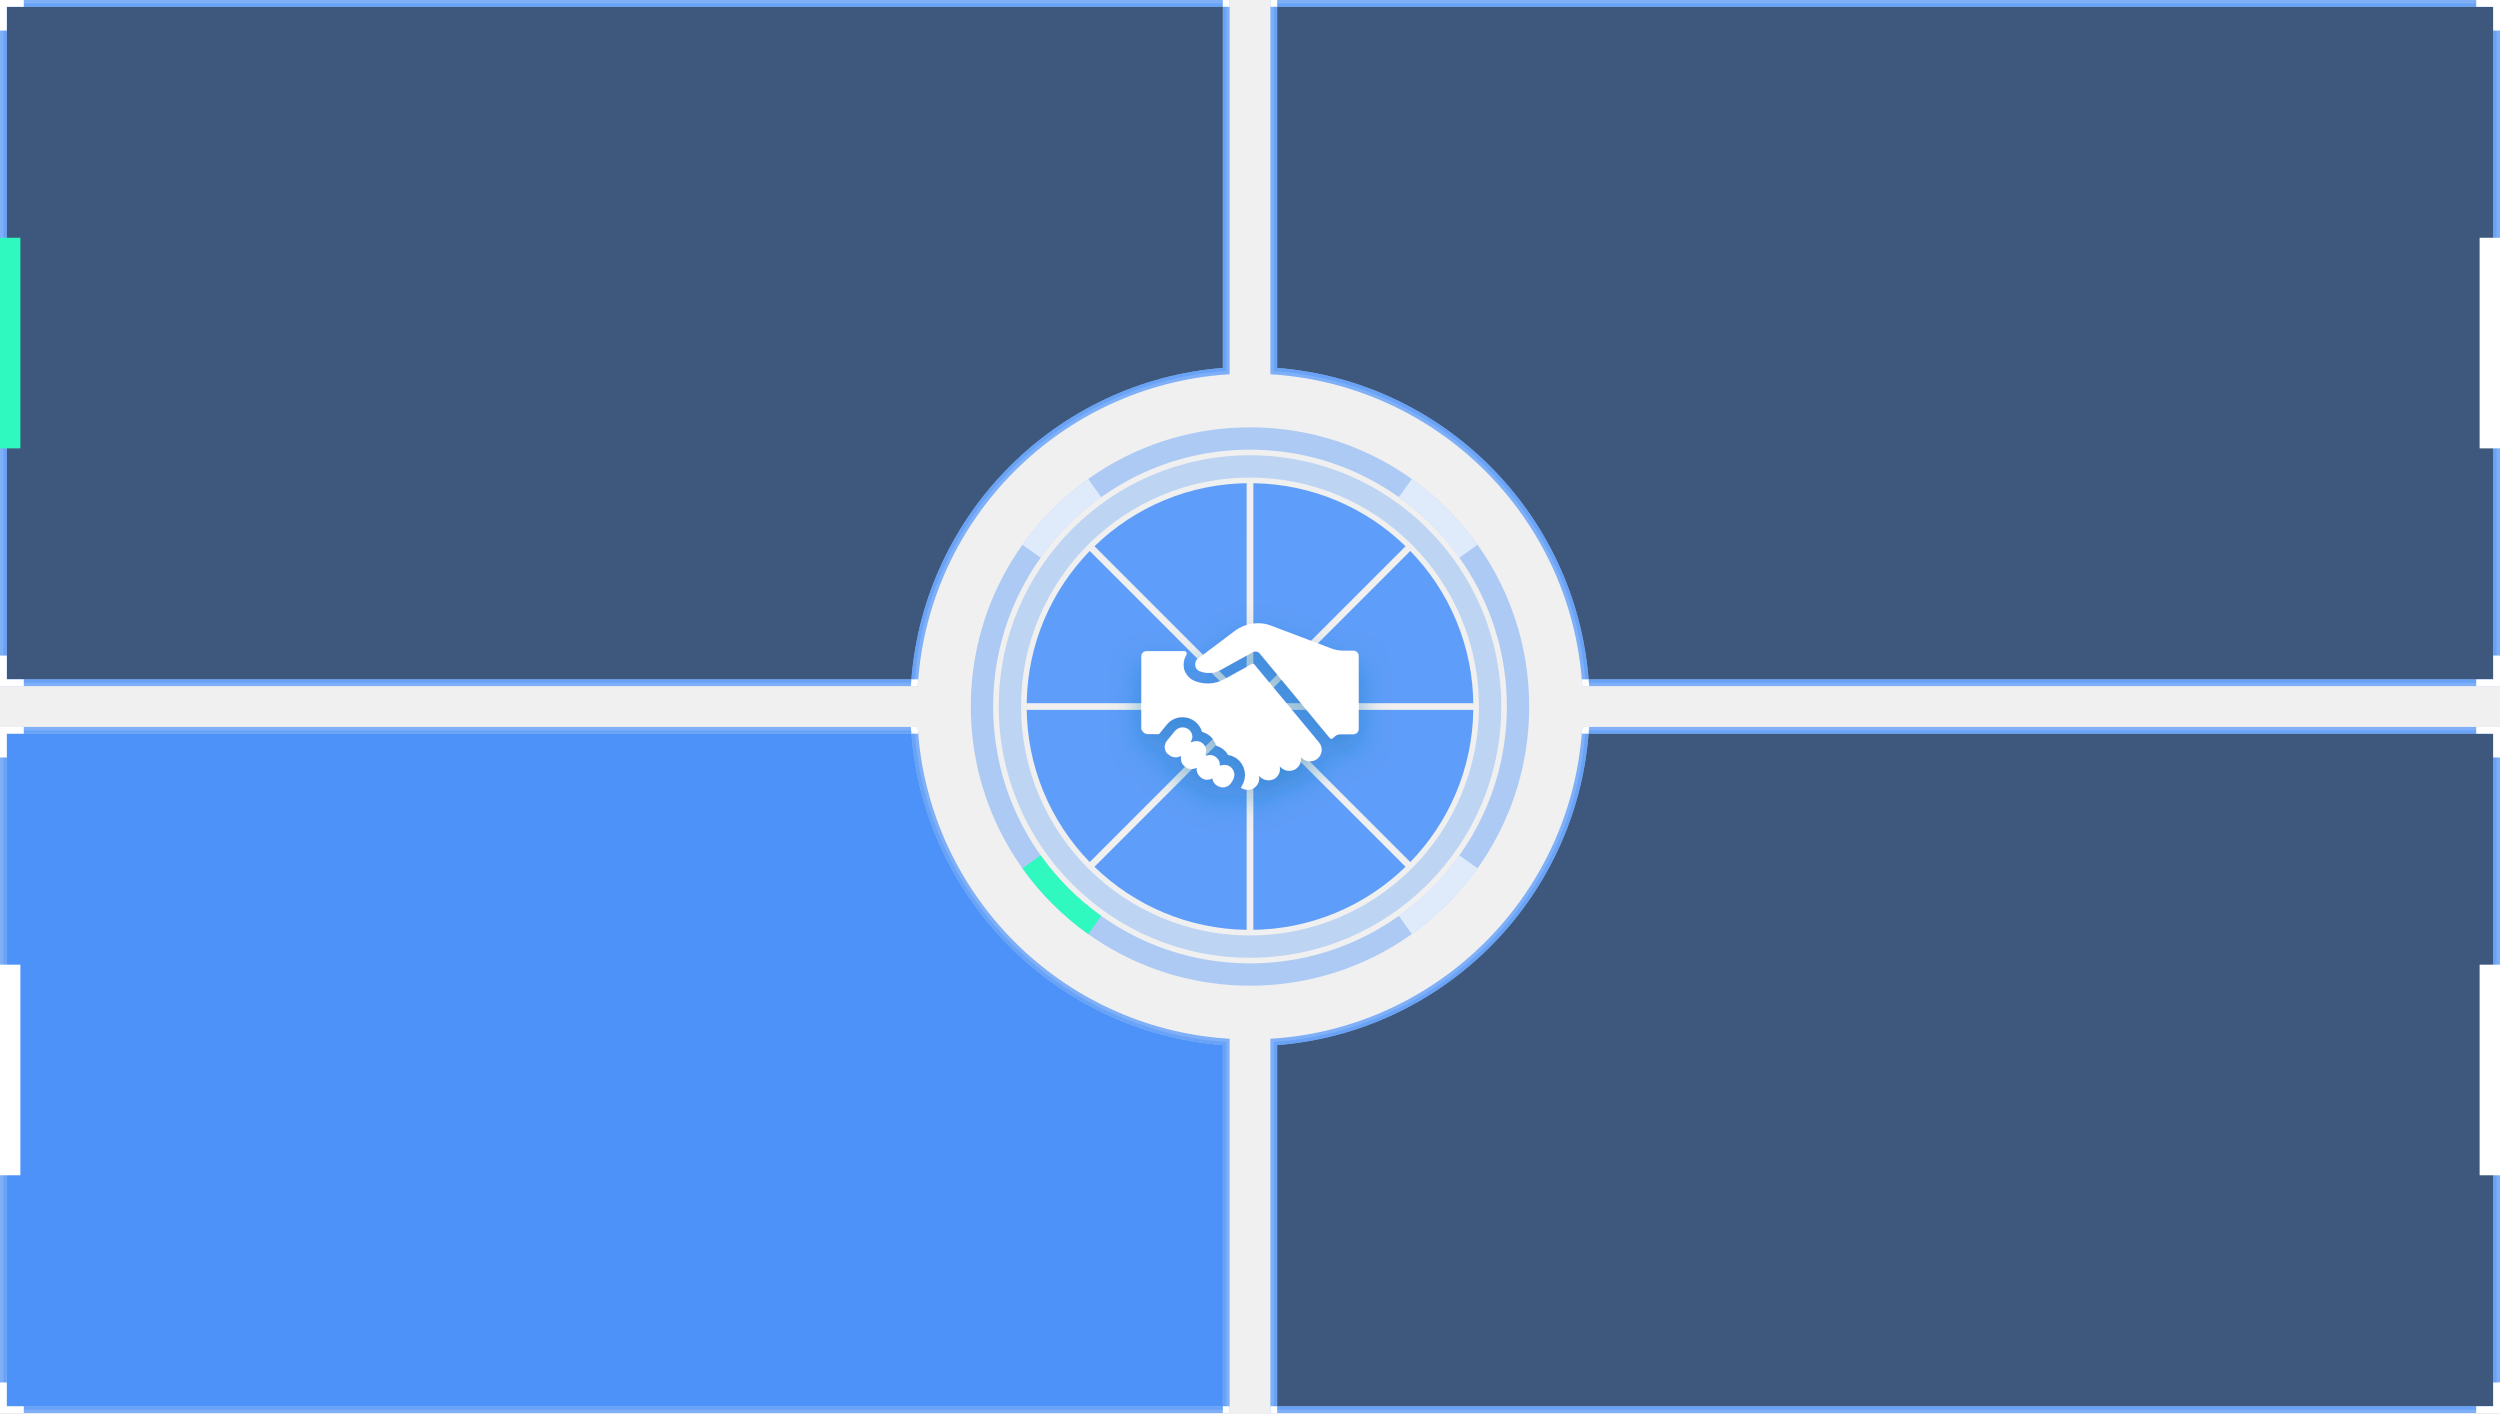
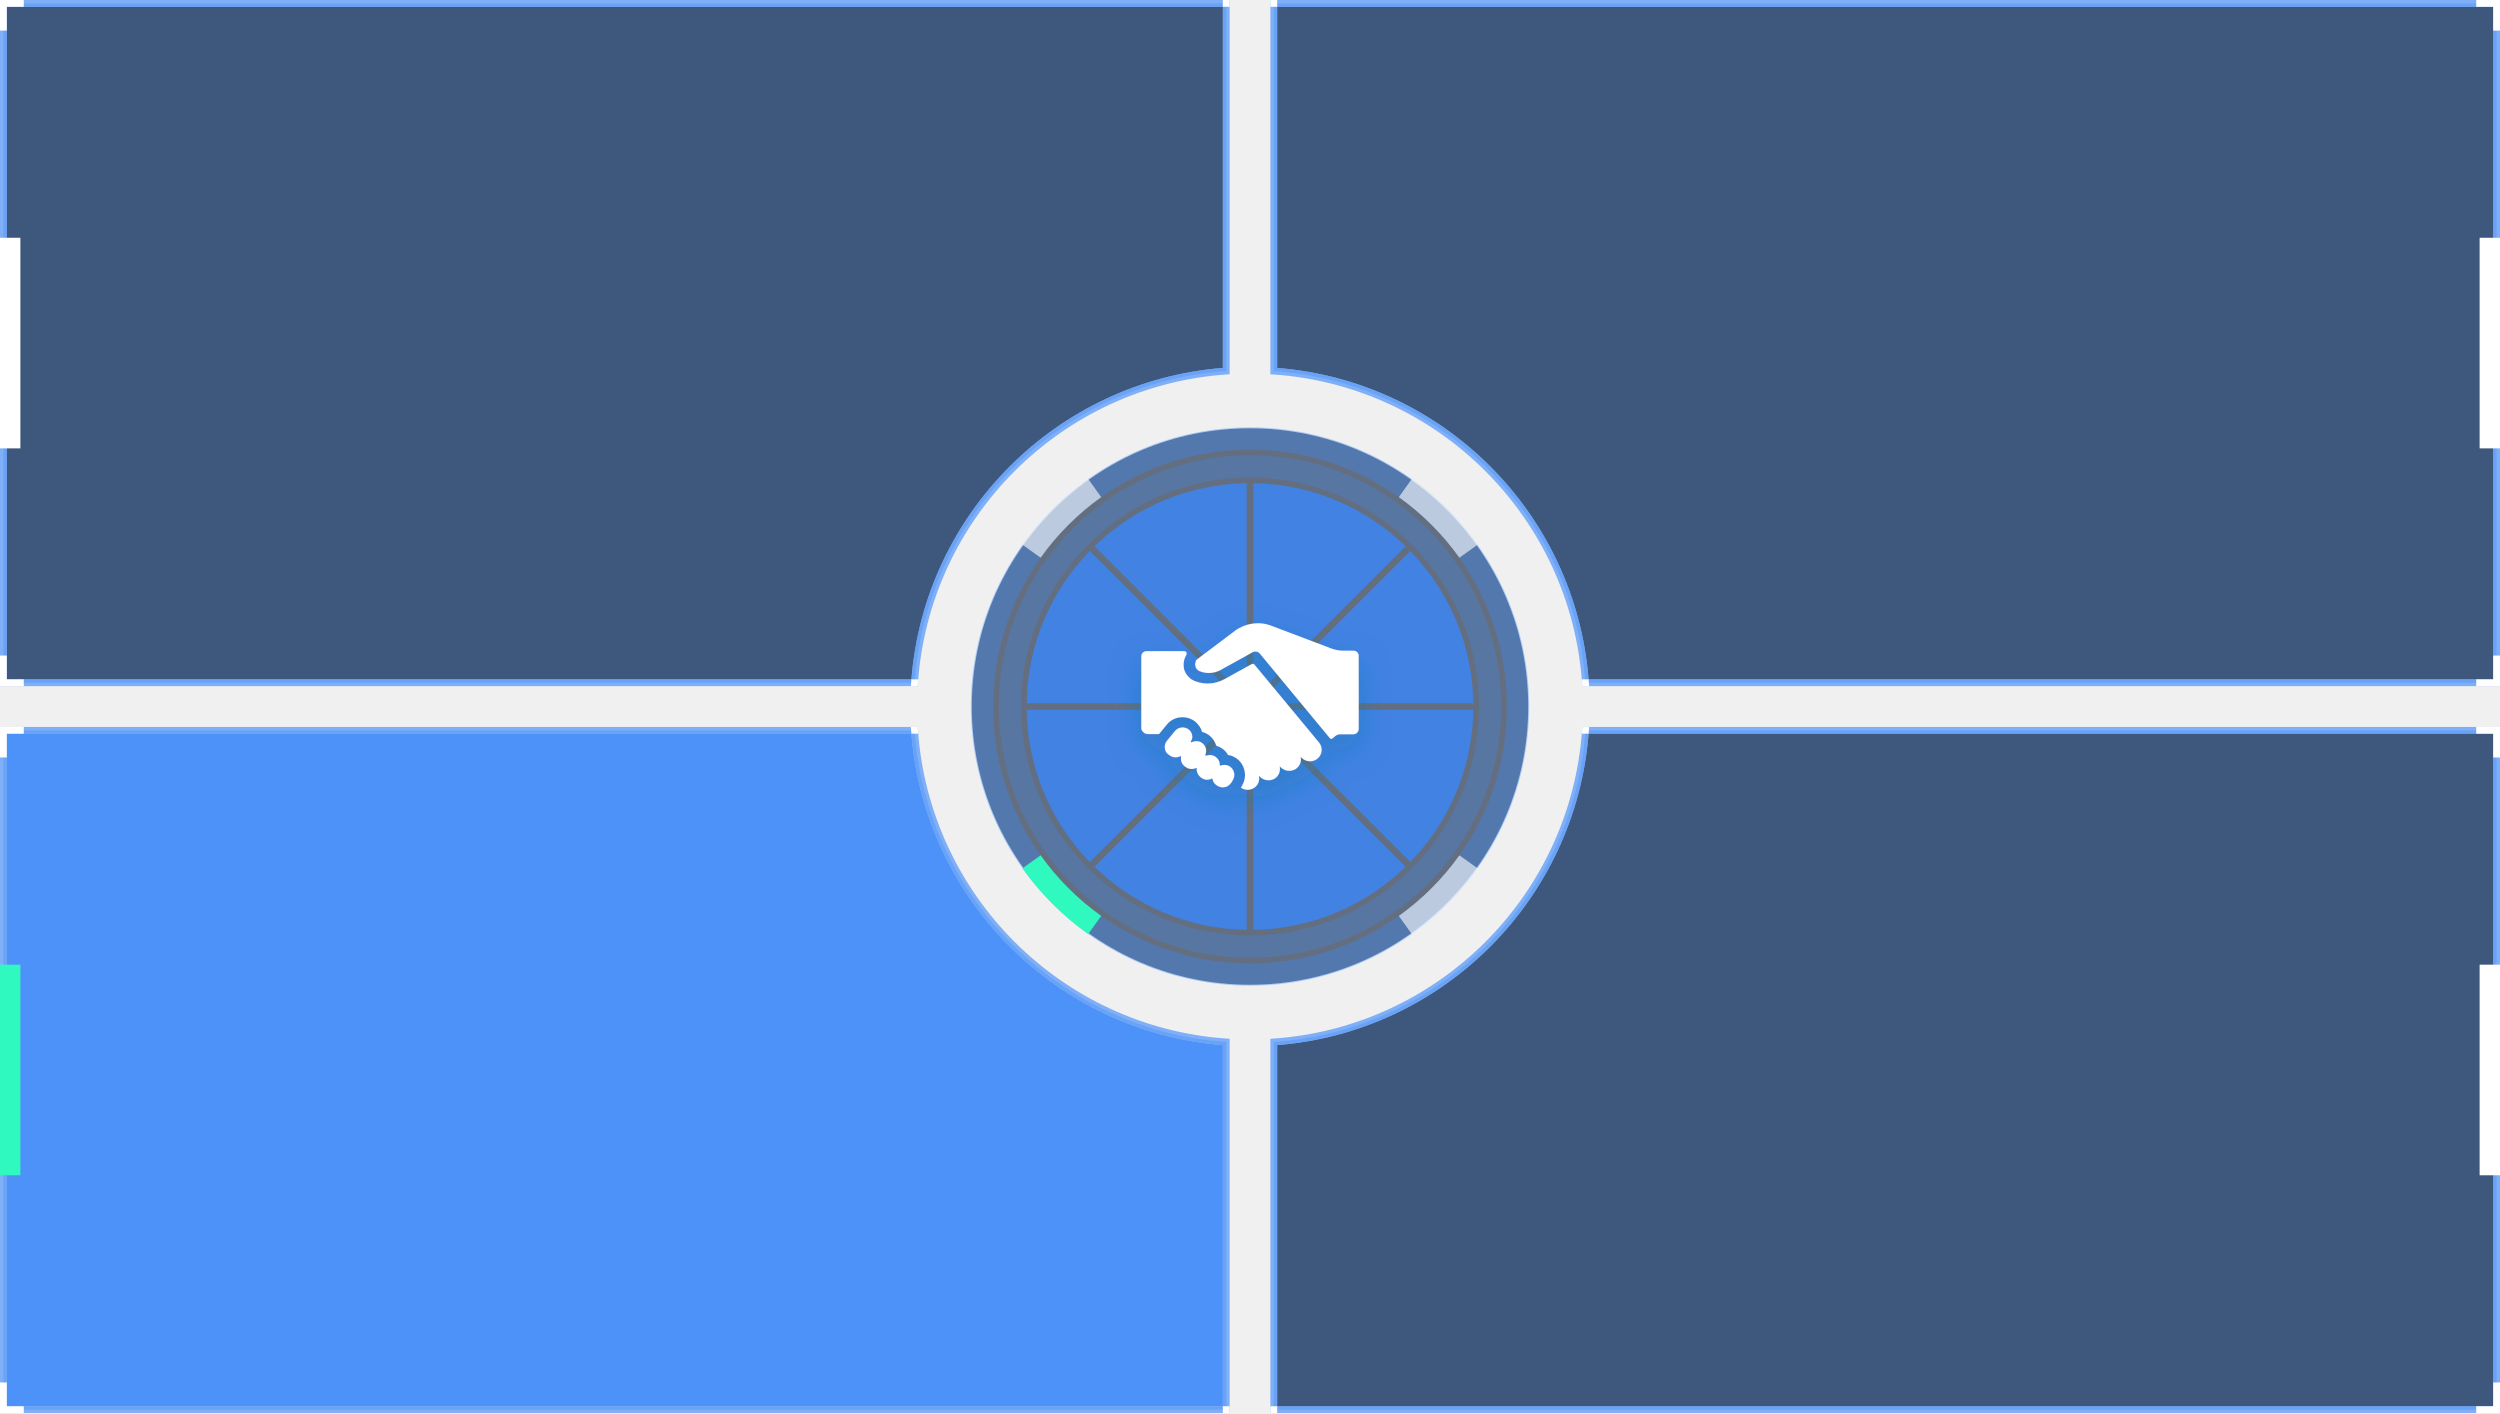
<svg xmlns="http://www.w3.org/2000/svg" width="368px" height="208px" viewBox="0 0 368 208" version="1.1">
  <defs>
    <filter x="-37.5%" y="-48.9%" width="175.0%" height="197.9%" filterUnits="objectBoundingBox" id="filter-1">
      <feOffset dx="0" dy="2" in="SourceAlpha" result="shadowOffsetOuter1" />
      <feGaussianBlur stdDeviation="2" in="shadowOffsetOuter1" result="shadowBlurOuter1" />
      <feColorMatrix values="0 0 0 0 0.009   0 0 0 0 0.194   0 0 0 0 0.465  0 0 0 0.5 0" type="matrix" in="shadowBlurOuter1" result="shadowMatrixOuter1" />
      <feMerge>
        <feMergeNode in="shadowMatrixOuter1" />
        <feMergeNode in="SourceGraphic" />
      </feMerge>
    </filter>
  </defs>
  <g id="控件" stroke="none" stroke-width="1" fill="none" fill-rule="evenodd">
    <g id="一些数据/4">
      <g id="中间备份" transform="translate(127.4315, 47.43146)">
+         <circle id="椭圆形" fill="#001432" opacity="0.587" cx="56.569" cy="56.569" r="40.951" />
        <g id="背景" transform="translate(17.11788, 17.11764)">
          <circle id="椭圆形" stroke="#3887FB" stroke-width="3.288" opacity="0.361" stroke-linejoin="round" cx="39.451" cy="39.451" r="39.451" />
          <circle id="椭圆形" stroke="#3887FB" stroke-width="3.288" opacity="0.271" stroke-linejoin="round" cx="39.451" cy="39.451" r="35.341" />
          <path d="M38.956,40.641 L38.957,72.323 C30.252,72.195 22.366,68.683 16.556,63.044 L38.956,40.641 Z M39.942,40.639 L62.347,63.043 C56.427,68.789 48.352,72.327 39.451,72.327 L39.943,72.322 L39.942,40.639 Z M6.579,39.943 L38.259,39.943 L15.859,62.347 C10.113,56.427 6.575,48.352 6.575,39.451 L6.579,39.943 Z M72.323,39.944 C72.195,48.65 68.683,56.537 63.043,62.347 L40.641,39.943 Z M63.044,16.556 C68.789,22.475 72.327,30.55 72.327,39.451 L72.322,38.957 L40.639,38.957 Z M15.858,16.556 L38.261,38.957 L6.579,38.957 C6.707,30.252 10.219,22.366 15.858,16.556 Z M39.944,6.579 C48.65,6.707 56.537,10.219 62.347,15.859 L39.942,38.26 Z M38.957,6.579 L38.956,38.258 L16.556,15.858 C22.475,10.112 30.55,6.575 39.451,6.575 L38.957,6.579 Z" id="形状结合" fill="#3887FB" opacity="0.792" />
        </g>
        <g id="编组-4" transform="translate(56.56854, 56.56854) rotate(-45) translate(-56.56854, -56.56854) translate(16.56854, 16.56854)" stroke-linejoin="round" stroke-width="3.288">
          <path d="M33.424,1.095 C35.563,0.736 37.76,0.549 40,0.549 C42.241,0.549 44.437,0.736 46.576,1.095" id="路径" stroke="#FFFFFF" opacity="0.603" />
          <path d="M72.602,40.273 C74.741,39.914 76.938,39.727 79.178,39.727 C81.419,39.727 83.615,39.914 85.754,40.273" id="路径" stroke="#FFFFFF" opacity="0.603" transform="translate(79.17811, 40) rotate(90) translate(-79.17811, -40) " />
          <path d="M33.424,79.451 C35.563,79.092 37.76,78.905 40,78.905 C42.241,78.905 44.437,79.092 46.576,79.451" id="路径" stroke="#FFFFFF" opacity="0.603" transform="translate(40, 79.17811) rotate(180) translate(-40, -79.17811) " />
          <path d="M-5.754,40.273 C-3.615,39.914 -1.418,39.727 0.822,39.727 C3.062,39.727 5.259,39.914 7.398,40.273" id="路径" stroke="#30F9C0" transform="translate(0.821894, 40) rotate(270) translate(-0.821894, -40) " />
        </g>
        <g id="1.图标/1.使用/20" filter="url(#filter-1)" transform="translate(40.56854, 44.30854)" fill="#FFFFFF" fill-rule="nonzero">
          <g id="1.图标/2.设计/">
            <path d="M8.235,5.299 L13.802,1.104 C15.33,-0.024 17.35,-0.316 19.11,0.36 L27.965,3.715 C28.552,3.943 29.168,4.039 29.756,4.039 L31.22,4.039 C31.644,4.039 32,4.363 32,4.783 L32,15.566 C32,15.986 31.64,16.342 31.22,16.342 L29.3,16.342 C29.04,16.342 28.748,16.438 28.552,16.602 L28.128,16.958 C28.032,17.054 27.869,17.022 27.769,16.926 L17.45,4.463 C17.19,4.139 16.734,4.075 16.374,4.271 L11.655,6.887 C10.711,7.403 9.571,7.467 8.563,7.047 C8.043,6.819 7.783,6.207 8.011,5.659 C8.007,5.527 8.103,5.399 8.235,5.299 Z M0.944,16.31 L2.604,16.31 L3.776,14.89 C4.815,13.63 6.703,13.47 7.975,14.502 C8.431,14.89 8.787,15.406 8.951,15.986 C9.959,16.246 10.743,17.018 11.035,18.022 C11.751,18.246 12.402,18.702 12.758,19.377 C13.378,19.473 13.962,19.765 14.418,20.217 C15.362,21.217 15.558,22.705 14.842,23.897 L14.678,24.189 L14.678,24.221 C15.458,24.737 16.502,24.577 17.054,23.801 C17.314,23.413 17.414,22.961 17.314,22.509 L17.314,22.477 L17.346,22.477 L17.478,22.605 C18.066,23.185 19.01,23.285 19.69,22.829 C20.241,22.441 20.501,21.765 20.373,21.117 L20.373,21.085 L20.405,21.085 L20.537,21.213 C21.121,21.793 22.033,21.889 22.749,21.437 C23.301,21.049 23.597,20.373 23.465,19.725 L23.465,19.697 L23.497,19.697 L23.629,19.825 C24.181,20.373 25.061,20.469 25.713,20.085 C26.525,19.601 26.789,18.57 26.301,17.762 C26.237,17.666 26.169,17.57 26.105,17.502 L25.065,16.242 L16.634,6.075 C16.538,5.979 16.406,5.947 16.274,6.011 L12.238,8.239 C10.935,8.951 9.407,9.079 8.007,8.563 C7.227,8.303 6.639,7.691 6.347,6.947 C6.119,6.171 6.215,5.331 6.639,4.655 C6.735,4.463 6.671,4.235 6.475,4.139 C6.411,4.107 6.343,4.107 6.279,4.107 L0.78,4.107 C0.356,4.107 0,4.431 0,4.851 L0,15.602 C0.164,15.986 0.52,16.31 0.944,16.31 L0.944,16.31 Z M6.803,15.534 C6.151,15.178 5.371,15.342 4.915,15.922 L3.776,17.31 C3.288,17.922 3.352,18.826 3.972,19.309 L4.003,19.309 L4.167,19.437 C4.623,19.793 5.275,19.825 5.763,19.565 C5.795,19.533 5.827,19.565 5.859,19.597 L5.859,19.661 C5.763,20.177 5.955,20.725 6.379,21.049 L6.511,21.145 C6.967,21.501 7.551,21.533 8.075,21.305 C8.107,21.273 8.171,21.305 8.171,21.337 L8.171,21.369 C8.107,21.853 8.335,22.337 8.723,22.661 L8.819,22.725 C9.275,23.081 9.859,23.145 10.383,22.853 C10.415,22.821 10.479,22.853 10.479,22.885 L10.479,22.917 C10.543,23.273 10.739,23.597 11.031,23.821 L11.095,23.853 C11.747,24.337 12.658,24.241 13.146,23.593 C13.178,23.529 13.242,23.465 13.278,23.433 L13.474,23.077 C13.834,22.465 13.734,21.721 13.214,21.237 C12.79,20.849 12.174,20.753 11.619,20.977 C11.587,20.977 11.587,20.977 11.555,20.945 L11.555,20.913 C11.587,20.137 10.967,19.461 10.187,19.397 C9.991,19.397 9.795,19.429 9.599,19.493 C9.371,19.525 9.435,19.333 9.435,19.333 C9.727,18.59 9.403,17.786 8.655,17.462 C8.263,17.302 7.775,17.334 7.419,17.526 C7.255,17.558 7.287,17.398 7.287,17.398 C7.715,16.794 7.487,15.922 6.803,15.534 L6.803,15.534 Z" id="形状" />
          </g>
        </g>
      </g>
      <g id="右下备份" transform="translate(187, 107)">
        <g id="右下" transform="translate(90.5, 50.5) scale(-1, -1) translate(-90.5, -50.5) ">
          <path d="M180,1 L180,54.158 C155.576,56.091 136.091,75.576 134.158,100 L1,100 L1,1 L180,1 Z" id="形状结合" fill-opacity="0.84" fill="#1F2426" fill-rule="nonzero" />
          <g id="颜色" transform="translate(1, 1)" fill="#3887FB" fill-opacity="0.3" stroke="#3887FB" stroke-opacity="0.616">
            <path d="M179.5,-0.5 L179.5,53.622 C167.226,54.479 156.185,59.812 147.998,67.998 C139.812,76.185 134.479,87.226 133.622,99.5 L133.622,99.5 L-0.5,99.5 L-0.5,-0.5 L179.5,-0.5 Z" id="形状结合" />
          </g>
          <polygon id="矩形" fill="#FFFFFF" points="134.16 100 135.16 100 135.08 101 134.08 101" />
          <rect id="矩形" fill="#FFFFFF" x="180" y="0" width="1" height="1" />
          <polyline id="路径-14" stroke="#FFFFFF" points="0.5 96.5 0.5 100.5 3.5 100.5" />
          <polygon id="矩形" fill="#FFFFFF" points="1.13742349e-13 35 3 35 3 66 1.13742349e-13 66" />
          <polyline id="路径-14" stroke="#FFFFFF" transform="translate(2, 2.5) scale(1, -1) translate(-2, -2.5) " points="0.5 0.5 0.5 4.5 3.5 4.5" />
        </g>
      </g>
      <g id="右上备份" transform="translate(187, 0)">
        <g id="右上" transform="translate(90.5, 50.5) scale(-1, 1) translate(-90.5, -50.5) ">
          <path d="M180,1 L180,54.158 C155.576,56.091 136.091,75.576 134.158,100 L1,100 L1,1 L180,1 Z" id="形状结合" fill-opacity="0.84" fill="#1F2426" fill-rule="nonzero" />
          <g id="颜色" transform="translate(1, 1)" fill="#3887FB" fill-opacity="0.3" stroke="#3887FB" stroke-opacity="0.616">
            <path d="M179.5,-0.5 L179.5,53.622 C167.226,54.479 156.185,59.812 147.998,67.998 C139.812,76.185 134.479,87.226 133.622,99.5 L133.622,99.5 L-0.5,99.5 L-0.5,-0.5 L179.5,-0.5 Z" id="形状结合" />
          </g>
          <polygon id="矩形" fill="#FFFFFF" points="134.16 100 135.16 100 135.08 101 134.08 101" />
          <rect id="矩形" fill="#FFFFFF" x="180" y="0" width="1" height="1" />
          <polyline id="路径-14" stroke="#FFFFFF" points="0.5 96.5 0.5 100.5 3.5 100.5" />
          <polygon id="矩形" fill="#FFFFFF" points="1.13742349e-13 35 3 35 3 66 1.13742349e-13 66" />
          <polyline id="路径-14" stroke="#FFFFFF" transform="translate(2, 2.5) scale(1, -1) translate(-2, -2.5) " points="0.5 0.5 0.5 4.5 3.5 4.5" />
        </g>
      </g>
      <g id="左下备份" transform="translate(0, 107)">
        <g id="左下" transform="translate(90.5, 50.5) scale(1, -1) translate(-90.5, -50.5) ">
          <g id="颜色" transform="translate(1, 1)" fill="#3887FB">
            <path d="M179.5,-0.5 L179.5,53.622 C167.226,54.479 156.185,59.812 147.998,67.998 C139.812,76.185 134.479,87.226 133.622,99.5 L133.622,99.5 L-0.5,99.5 L-0.5,-0.5 L179.5,-0.5 Z" id="形状结合" stroke-opacity="0.616" stroke="#3887FB" fill-opacity="0.3" />
            <path d="M179,0 L179,53.158 C154.576,55.091 135.091,74.576 133.158,99 L0,99 L0,0 L179,0 Z" id="形状结合" fill-opacity="0.84" fill-rule="nonzero" />
          </g>
          <polygon id="矩形" fill="#FFFFFF" points="134.16 100 135.16 100 135.08 101 134.08 101" />
          <rect id="矩形" fill="#FFFFFF" x="180" y="0" width="1" height="1" />
          <polyline id="路径-14" stroke="#FFFFFF" points="0.5 96.5 0.5 100.5 3.5 100.5" />
-           <polygon id="矩形" fill="#FFFFFF" points="1.13742349e-13 35 3 35 3 66 1.13742349e-13 66" />
+           <polygon id="矩形" fill="#30F9C0" points="1.13742349e-13 35 3 35 3 66 1.13742349e-13 66" />
          <polyline id="路径-14" stroke="#FFFFFF" transform="translate(2, 2.5) scale(1, -1) translate(-2, -2.5) " points="0.5 0.5 0.5 4.5 3.5 4.5" />
        </g>
      </g>
      <g id="左上">
        <path d="M180,1 L180,54.158 C155.576,56.091 136.091,75.576 134.158,100 L1,100 L1,1 L180,1 Z" id="形状结合" fill-opacity="0.84" fill="#1F2426" fill-rule="nonzero" />
        <g id="颜色" transform="translate(1, 1)" fill="#3887FB" fill-opacity="0.3" stroke="#3887FB" stroke-opacity="0.616">
          <path d="M179.5,-0.5 L179.5,53.622 C167.226,54.479 156.185,59.812 147.998,67.998 C139.812,76.185 134.479,87.226 133.622,99.5 L133.622,99.5 L-0.5,99.5 L-0.5,-0.5 L179.5,-0.5 Z" id="形状结合" />
        </g>
        <polygon id="矩形" fill="#FFFFFF" points="134.16 100 135.16 100 135.08 101 134.08 101" />
        <rect id="矩形" fill="#FFFFFF" x="180" y="0" width="1" height="1" />
        <polyline id="路径-14" stroke="#FFFFFF" points="0.5 96.5 0.5 100.5 3.5 100.5" />
-         <polygon id="矩形" fill="#30F9C0" points="1.13742349e-13 35 3 35 3 66 1.13742349e-13 66" />
+         <polygon id="矩形" fill="#FFFFFF" points="1.13742349e-13 35 3 35 3 66 1.13742349e-13 66" />
        <polyline id="路径-14" stroke="#FFFFFF" transform="translate(2, 2.5) scale(1, -1) translate(-2, -2.5) " points="0.5 0.5 0.5 4.5 3.5 4.5" />
      </g>
    </g>
  </g>
</svg>
